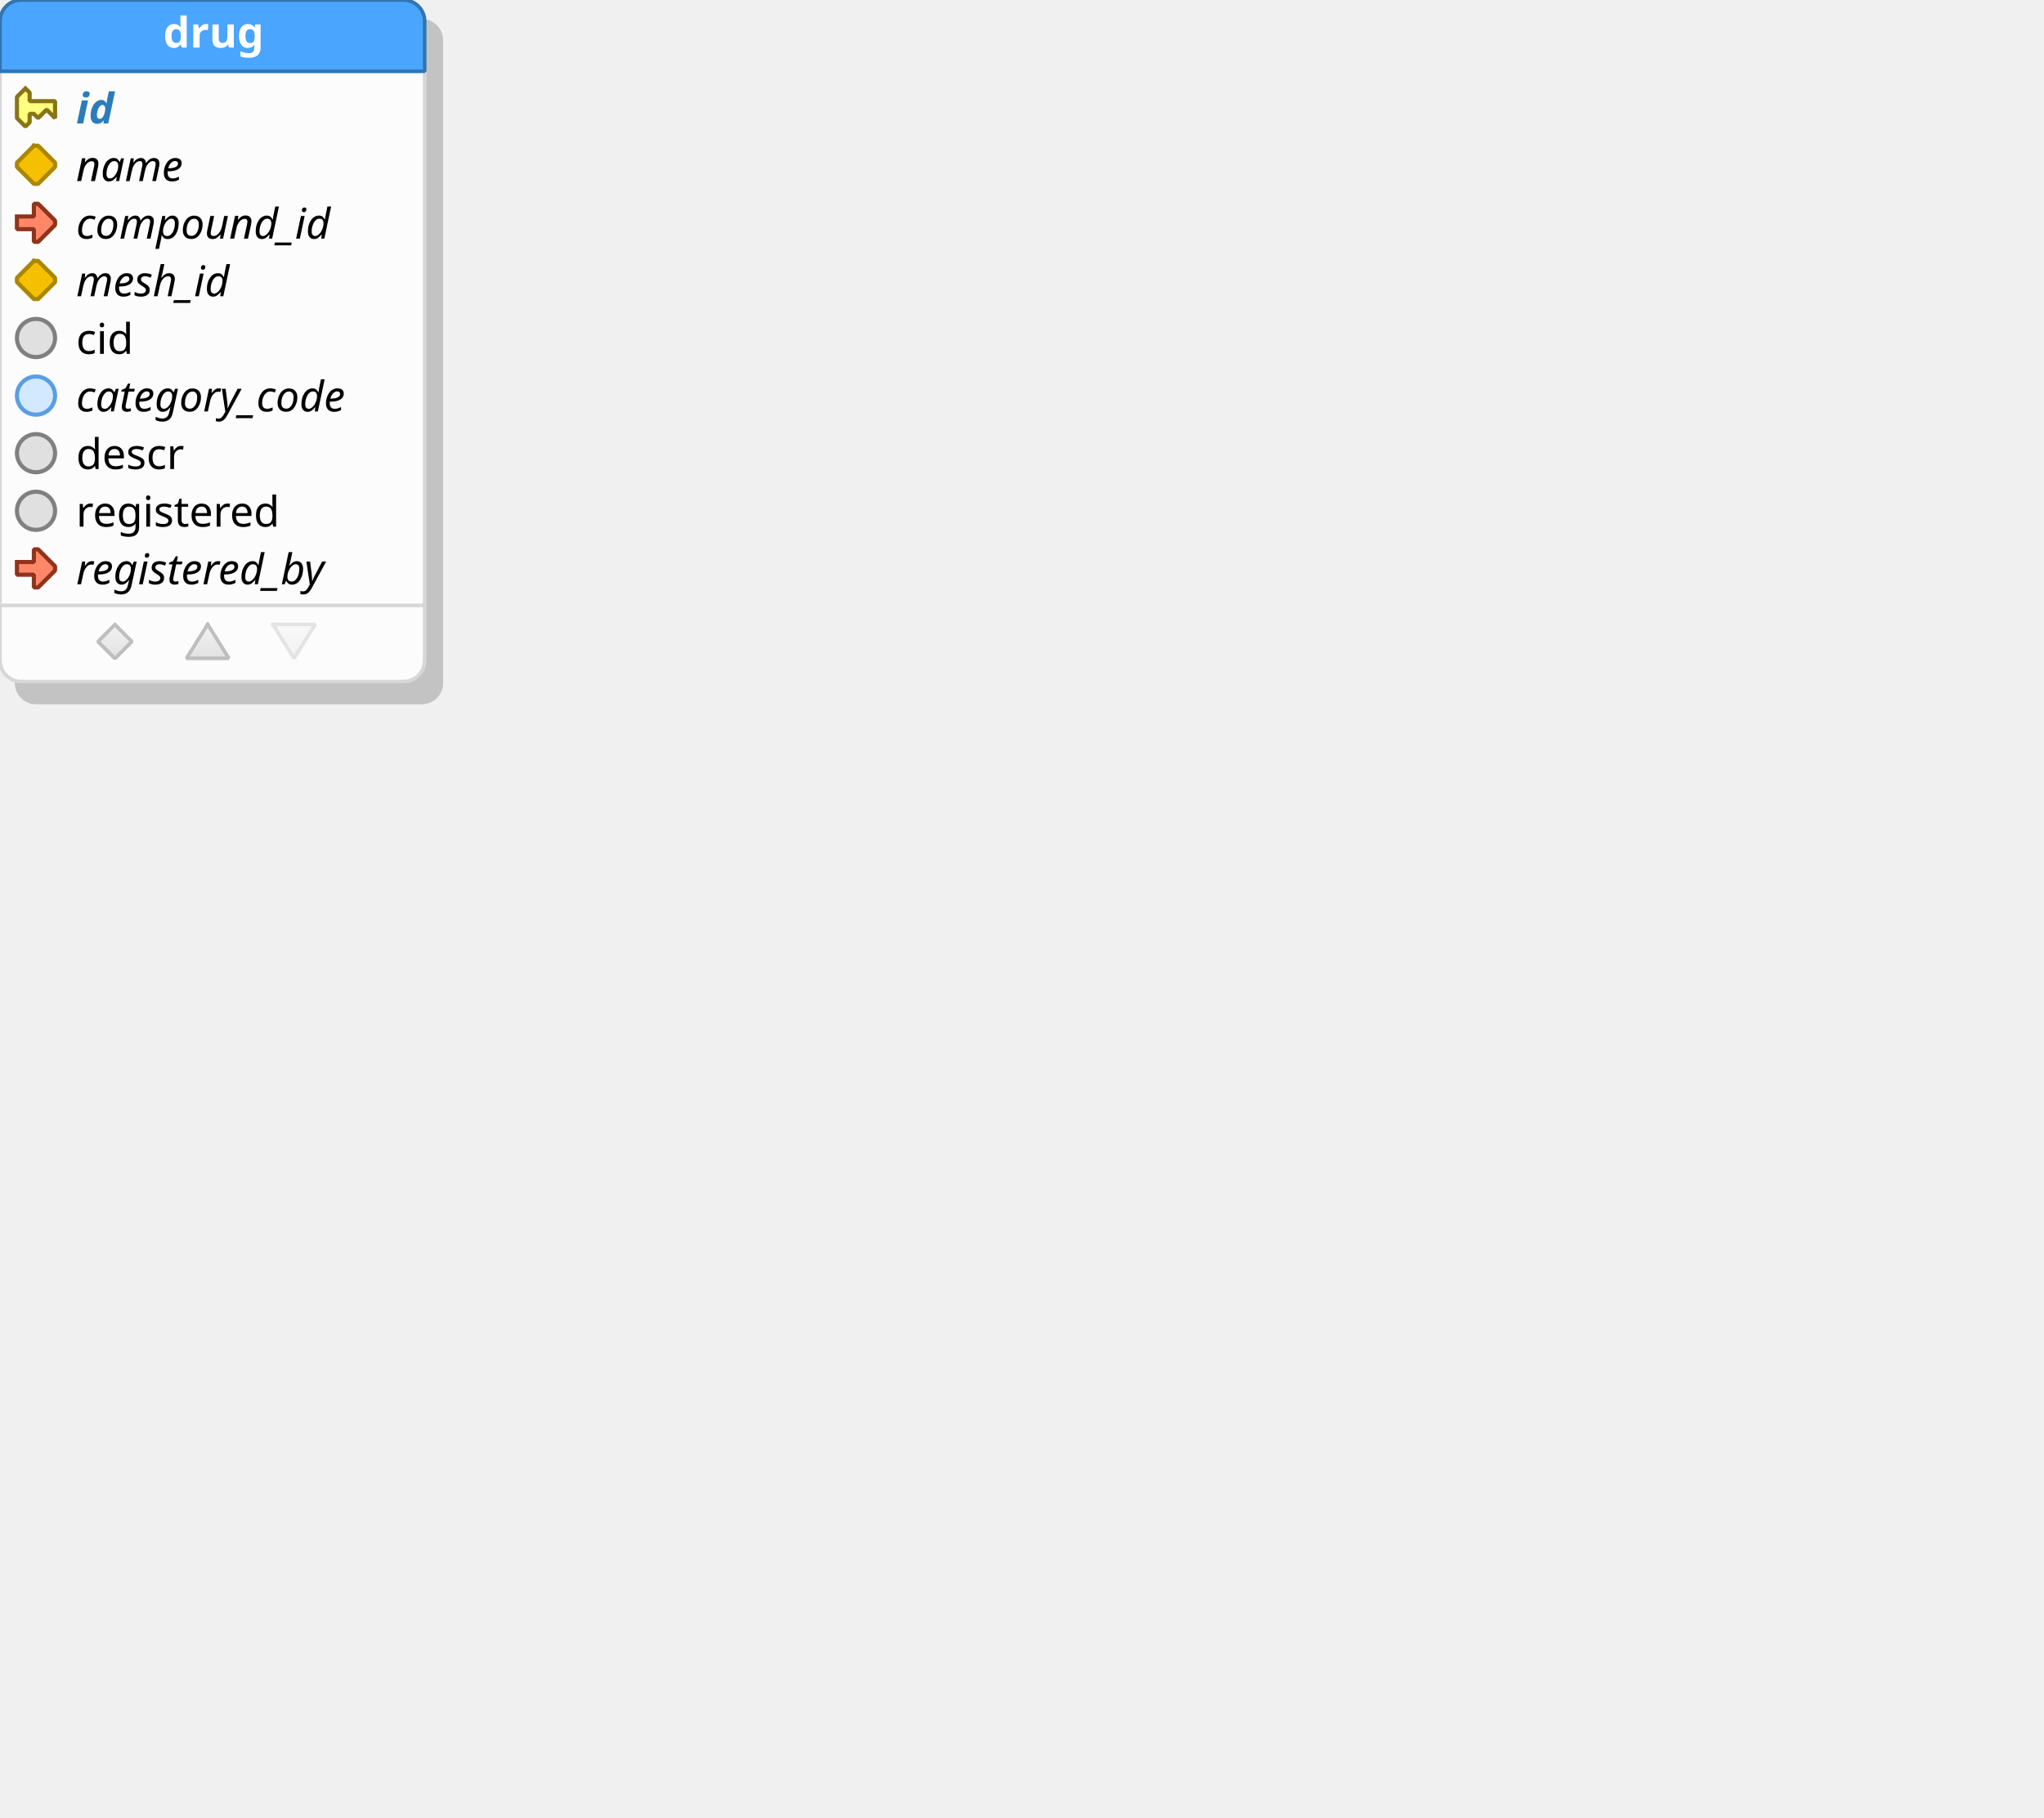
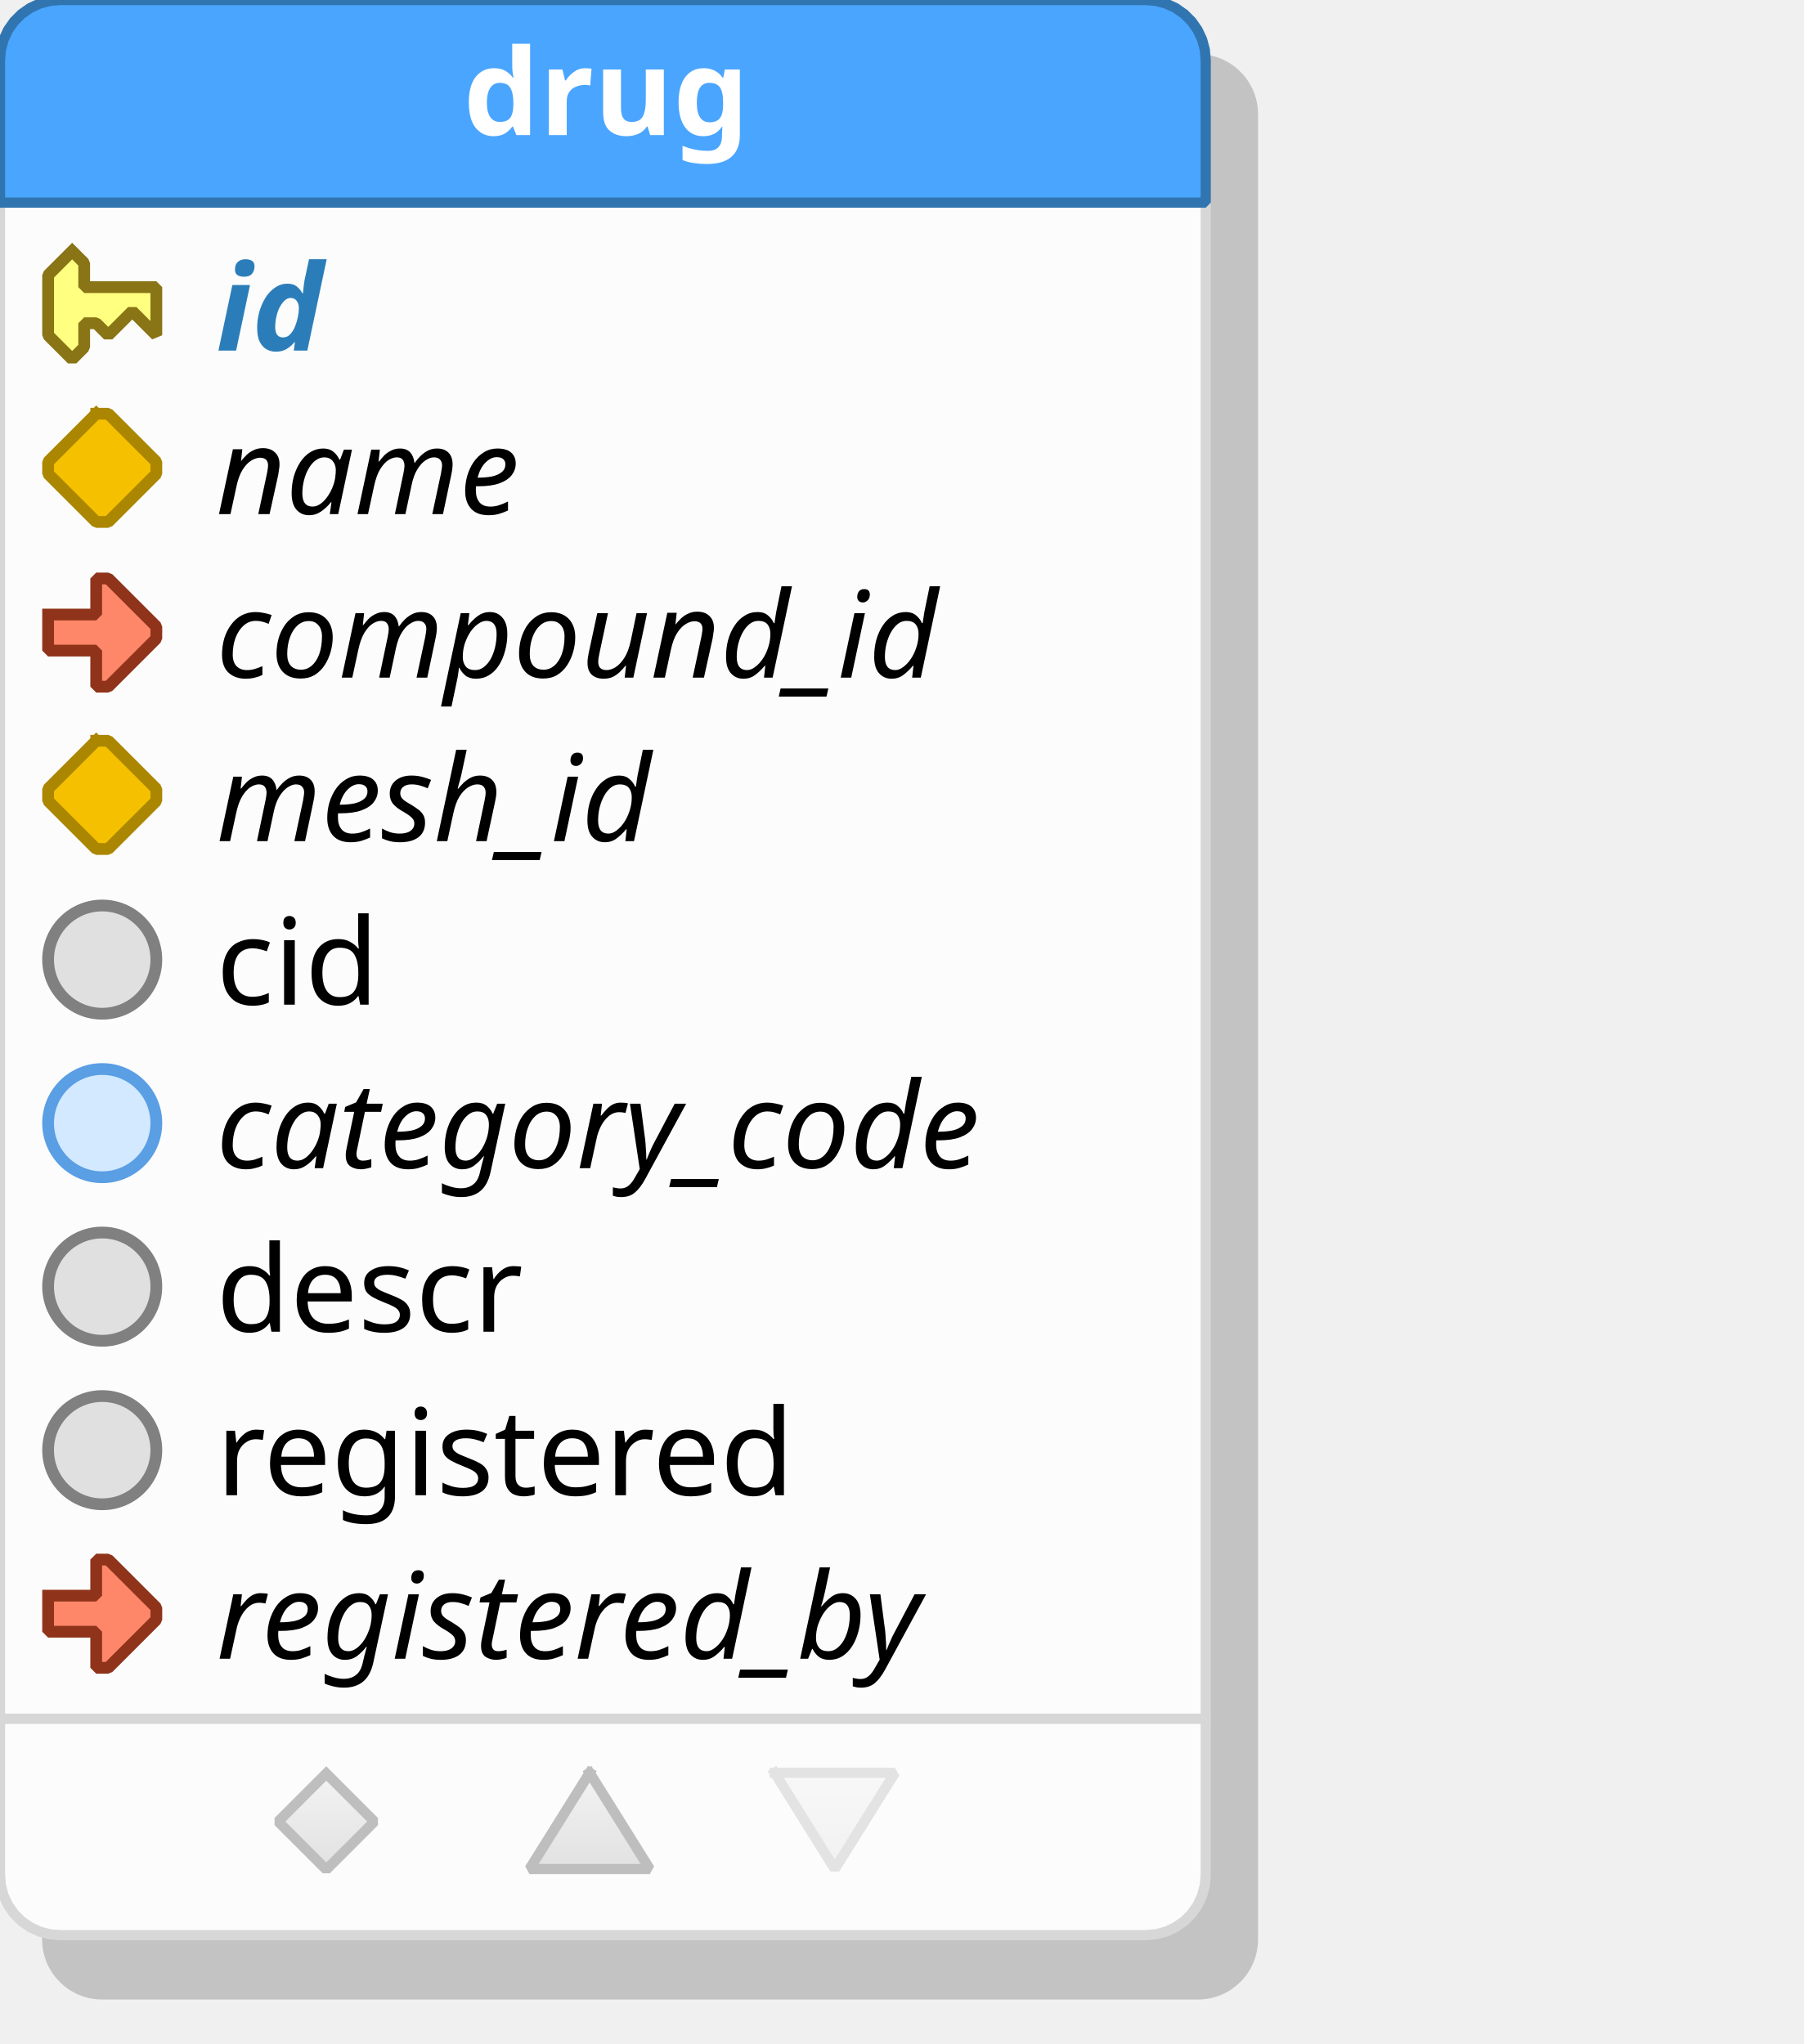
- <svg xmlns="http://www.w3.org/2000/svg" version="1.2" baseProfile="tiny">
+ <svg xmlns="http://www.w3.org/2000/svg" viewBox="0.00 0.00 150.00 170.0" version="1.2" baseProfile="tiny">
  <defs>
    <linearGradient gradientUnits="objectBoundingBox" x1="0" y1="0" x2="0" y2="1" id="gradient1">
      <stop offset="0" stop-color="#fcfcfc" stop-opacity="1" />
      <stop offset="1" stop-color="#fcfcfc" stop-opacity="1" />
    </linearGradient>
    <linearGradient gradientUnits="objectBoundingBox" x1="0" y1="0" x2="0" y2="1" id="gradient2">
      <stop offset="0" stop-color="#ffff80" stop-opacity="1" />
      <stop offset="1" stop-color="#ffff80" stop-opacity="1" />
    </linearGradient>
    <linearGradient gradientUnits="objectBoundingBox" x1="0" y1="0" x2="0" y2="1" id="gradient3">
      <stop offset="0" stop-color="#f5c000" stop-opacity="1" />
      <stop offset="1" stop-color="#f5c000" stop-opacity="1" />
    </linearGradient>
    <linearGradient gradientUnits="objectBoundingBox" x1="0" y1="0" x2="0" y2="1" id="gradient4">
      <stop offset="0" stop-color="#ff8769" stop-opacity="1" />
      <stop offset="1" stop-color="#ff8769" stop-opacity="1" />
    </linearGradient>
    <linearGradient gradientUnits="objectBoundingBox" x1="0" y1="0" x2="0" y2="1" id="gradient5">
      <stop offset="0" stop-color="#f5c000" stop-opacity="1" />
      <stop offset="1" stop-color="#f5c000" stop-opacity="1" />
    </linearGradient>
    <linearGradient gradientUnits="objectBoundingBox" x1="0" y1="0" x2="0" y2="1" id="gradient6">
      <stop offset="0" stop-color="#e0e0e0" stop-opacity="1" />
      <stop offset="1" stop-color="#e0e0e0" stop-opacity="1" />
    </linearGradient>
    <linearGradient gradientUnits="objectBoundingBox" x1="0" y1="0" x2="0" y2="1" id="gradient7">
      <stop offset="0" stop-color="#d2e9ff" stop-opacity="1" />
      <stop offset="1" stop-color="#d2e9ff" stop-opacity="1" />
    </linearGradient>
    <linearGradient gradientUnits="objectBoundingBox" x1="0" y1="0" x2="0" y2="1" id="gradient8">
      <stop offset="0" stop-color="#e0e0e0" stop-opacity="1" />
      <stop offset="1" stop-color="#e0e0e0" stop-opacity="1" />
    </linearGradient>
    <linearGradient gradientUnits="objectBoundingBox" x1="0" y1="0" x2="0" y2="1" id="gradient9">
      <stop offset="0" stop-color="#e0e0e0" stop-opacity="1" />
      <stop offset="1" stop-color="#e0e0e0" stop-opacity="1" />
    </linearGradient>
    <linearGradient gradientUnits="objectBoundingBox" x1="0" y1="0" x2="0" y2="1" id="gradient10">
      <stop offset="0" stop-color="#ff8769" stop-opacity="1" />
      <stop offset="1" stop-color="#ff8769" stop-opacity="1" />
    </linearGradient>
    <linearGradient gradientUnits="objectBoundingBox" x1="0" y1="0" x2="0" y2="1" id="gradient11">
      <stop offset="0" stop-color="#fcfcfc" stop-opacity="1" />
      <stop offset="1" stop-color="#fcfcfc" stop-opacity="1" />
    </linearGradient>
    <linearGradient gradientUnits="objectBoundingBox" x1="0" y1="0" x2="0" y2="1" id="gradient12">
      <stop offset="0" stop-color="#f3f3f3" stop-opacity="1" />
      <stop offset="1" stop-color="#e1e1e1" stop-opacity="1" />
    </linearGradient>
    <linearGradient gradientUnits="objectBoundingBox" x1="0" y1="0" x2="0" y2="1" id="gradient13">
      <stop offset="0" stop-color="#fcfcfc" stop-opacity="1" />
      <stop offset="1" stop-color="#fcfcfc" stop-opacity="1" />
    </linearGradient>
    <linearGradient gradientUnits="objectBoundingBox" x1="0" y1="0" x2="0" y2="1" id="gradient14">
      <stop offset="0" stop-color="#f3f3f3" stop-opacity="1" />
      <stop offset="1" stop-color="#e1e1e1" stop-opacity="1" />
    </linearGradient>
    <linearGradient gradientUnits="objectBoundingBox" x1="0" y1="0" x2="0" y2="1" id="gradient15">
      <stop offset="0" stop-color="#fcfcfc" stop-opacity="1" />
      <stop offset="1" stop-color="#fcfcfc" stop-opacity="1" />
    </linearGradient>
    <linearGradient gradientUnits="objectBoundingBox" x1="0" y1="0" x2="0" y2="1" id="gradient16">
      <stop offset="0" stop-color="#f3f3f3" stop-opacity="1" />
      <stop offset="1" stop-color="#e1e1e1" stop-opacity="1" />
    </linearGradient>
    <linearGradient gradientUnits="objectBoundingBox" x1="0" y1="0" x2="0" y2="1" id="gradient17">
      <stop offset="0" stop-color="#fcfcfc" stop-opacity="1" />
      <stop offset="1" stop-color="#fcfcfc" stop-opacity="1" />
    </linearGradient>
    <linearGradient gradientUnits="objectBoundingBox" x1="0" y1="0" x2="0" y2="1" id="gradient18">
      <stop offset="0" stop-color="#4aa5ff" stop-opacity="1" />
      <stop offset="1" stop-color="#4aa5ff" stop-opacity="1" />
    </linearGradient>
    <linearGradient gradientUnits="objectBoundingBox" x1="0" y1="0" x2="0" y2="1" id="gradient19">
      <stop offset="0" stop-color="#4aa5ff" stop-opacity="1" />
      <stop offset="1" stop-color="#4aa5ff" stop-opacity="1" />
    </linearGradient>
    <linearGradient gradientUnits="objectBoundingBox" x1="0" y1="0" x2="0" y2="1" id="gradient20">
      <stop offset="0" stop-color="#4aa5ff" stop-opacity="1" />
      <stop offset="1" stop-color="#4aa5ff" stop-opacity="1" />
    </linearGradient>
  </defs>
  <g fill="none" stroke="black" stroke-width="1" fill-rule="evenodd" stroke-linecap="square" stroke-linejoin="bevel">
    <g fill="none" stroke="#000000" stroke-opacity="1" stroke-width="1" stroke-linecap="square" stroke-linejoin="bevel" transform="matrix(1,0,0,1,0,0)" font-family="Noto Sans" font-size="13" font-weight="400" font-style="normal">
</g>
    <g fill="none" stroke="#000000" stroke-opacity="1" stroke-width="1" stroke-linecap="square" stroke-linejoin="bevel" transform="matrix(1,0,0,1,-360,-20)" font-family="Noto Sans" font-size="13" font-weight="400" font-style="normal">
</g>
    <g stroke="none" transform="matrix(1,0,0,1,-360,-20)" font-family="Noto Sans" font-size="13" font-weight="400" font-style="normal">
      <rect x="360" y="20" width="482.106" height="428.7" />
    </g>
    <g fill="none" stroke="#000000" stroke-opacity="1" stroke-width="1" stroke-linecap="square" stroke-linejoin="bevel" transform="matrix(1,0,0,1,-360,-20)" font-family="Noto Sans" font-size="13" font-weight="400" font-style="normal">
</g>
    <g fill="none" stroke="#000000" stroke-opacity="1" stroke-width="1" stroke-linecap="square" stroke-linejoin="bevel" transform="matrix(1,0,0,1,0,0)" font-family="Noto Sans" font-size="13" font-weight="400" font-style="normal">
</g>
    <g fill="none" stroke="#000000" stroke-opacity="1" stroke-width="1" stroke-linecap="square" stroke-linejoin="bevel" transform="matrix(1,0,0,1,0,0)" font-family="Noto Sans" font-size="13" font-weight="400" font-style="normal">
</g>
    <g fill="none" stroke="#000000" stroke-opacity="1" stroke-width="1" stroke-linecap="square" stroke-linejoin="bevel" transform="matrix(1,0,0,1,3.5,4.5)" font-family="Noto Sans" font-size="13" font-weight="400" font-style="normal">
</g>
    <g fill="#323232" fill-opacity="0.235" stroke="none" transform="matrix(1,0,0,1,3.5,4.5)" font-family="Noto Sans" font-size="13" font-weight="400" font-style="normal">
      <path vector-effect="none" fill-rule="evenodd" d="M0,5 C0,2.239 2.239,0 5,0 L96.109,0 C98.87,0 101.109,2.239 101.109,5 L101.109,156.8 C101.109,159.561 98.87,161.8 96.109,161.8 L5,161.8 C2.239,161.8 0,159.561 0,156.8 L0,5" />
    </g>
    <g fill="none" stroke="#000000" stroke-opacity="1" stroke-width="1" stroke-linecap="square" stroke-linejoin="bevel" transform="matrix(1,0,0,1,3.5,4.5)" font-family="Noto Sans" font-size="13" font-weight="400" font-style="normal">
</g>
    <g fill="none" stroke="#000000" stroke-opacity="1" stroke-width="1" stroke-linecap="square" stroke-linejoin="bevel" transform="matrix(1,0,0,1,0,16.7)" font-family="Noto Sans" font-size="13" font-weight="400" font-style="normal">
</g>
    <g fill="url(#gradient1)" stroke="#d7d7d7" stroke-opacity="1" stroke-width="0.85" stroke-linecap="square" stroke-linejoin="bevel" transform="matrix(1,0,0,1,0,16.7)" font-family="Noto Sans" font-size="13" font-weight="400" font-style="normal">
      <rect x="0" y="0" width="100.259" height="126.4" />
    </g>
    <g fill="none" stroke="#000000" stroke-opacity="1" stroke-width="1" stroke-linecap="square" stroke-linejoin="bevel" transform="matrix(1,0,0,1,0,16.7)" font-family="Noto Sans" font-size="13" font-weight="400" font-style="normal">
</g>
    <g fill="none" stroke="#000000" stroke-opacity="1" stroke-width="1" stroke-linecap="square" stroke-linejoin="bevel" transform="matrix(1,0,0,1,0,16.7)" font-family="Noto Sans" font-size="13" font-weight="400" font-style="normal">
</g>
    <g fill="none" stroke="#000000" stroke-opacity="1" stroke-width="1" stroke-linecap="square" stroke-linejoin="bevel" transform="matrix(1,0,0,1,0,16.7)" font-family="Noto Sans" font-size="13" font-weight="400" font-style="normal">
</g>
    <g fill="none" stroke="#000000" stroke-opacity="1" stroke-width="1" stroke-linecap="square" stroke-linejoin="bevel" transform="matrix(1,0,0,1,2,18.7)" font-family="Noto Sans" font-size="13" font-weight="400" font-style="normal">
</g>
    <g fill="url(#gradient2)" stroke="#897416" stroke-opacity="1" stroke-width="0.978" stroke-linecap="square" stroke-linejoin="bevel" transform="matrix(1,0,0,1,4,20.8816)" font-family="Noto Sans" font-size="13" font-weight="400" font-style="normal">
      <path vector-effect="none" fill-rule="evenodd" d="M2,0 L0,2 L0,7 L2,9 L3,8 L3,6 L4,6 L5,7 L6,6 L7,5 L9,7 L9,3 L3,3 L3,1 L2,0" />
    </g>
    <g fill="none" stroke="#000000" stroke-opacity="1" stroke-width="1" stroke-linecap="square" stroke-linejoin="bevel" transform="matrix(1,0,0,1,2,18.7)" font-family="Noto Sans" font-size="13" font-weight="400" font-style="normal">
</g>
    <g fill="none" stroke="#2b7dba" stroke-opacity="1" stroke-width="1" stroke-linecap="square" stroke-linejoin="bevel" transform="matrix(1,0,0,1,17.9775,19.5)" font-family="Noto Sans" font-size="10" font-weight="700" font-style="italic">
      <text fill="#2b7dba" fill-opacity="1" stroke="none" xml:space="preserve" x="0" y="9.656" font-family="Noto Sans" font-size="10" font-weight="700" font-style="italic">id</text>
    </g>
    <g fill="none" stroke="#000000" stroke-opacity="1" stroke-width="1" stroke-linecap="square" stroke-linejoin="bevel" transform="matrix(1,0,0,1,2,18.7)" font-family="Noto Sans" font-size="13" font-weight="400" font-style="normal">
</g>
    <g fill="none" stroke="#000000" stroke-opacity="1" stroke-width="1" stroke-linecap="square" stroke-linejoin="bevel" transform="matrix(1,0,0,1,2,18.7)" font-family="Noto Sans" font-size="13" font-weight="400" font-style="normal">
</g>
    <g fill="none" stroke="#000000" stroke-opacity="1" stroke-width="1" stroke-linecap="square" stroke-linejoin="bevel" transform="matrix(1,0,0,1,2,32.3)" font-family="Noto Sans" font-size="13" font-weight="400" font-style="normal">
</g>
    <g fill="url(#gradient3)" stroke="#ab8600" stroke-opacity="1" stroke-width="0.978" stroke-linecap="square" stroke-linejoin="bevel" transform="matrix(1,0,0,1,4,34.41)" font-family="Noto Sans" font-size="13" font-weight="400" font-style="normal">
      <path vector-effect="none" fill-rule="evenodd" d="M4,0 L0,4 L0,5 L4,9 L5,9 L9,5 L9,4 L5,0 L4,0" />
    </g>
    <g fill="none" stroke="#000000" stroke-opacity="1" stroke-width="1" stroke-linecap="square" stroke-linejoin="bevel" transform="matrix(1,0,0,1,2,32.3)" font-family="Noto Sans" font-size="13" font-weight="400" font-style="normal">
</g>
    <g fill="none" stroke="#000000" stroke-opacity="1" stroke-width="1" stroke-linecap="square" stroke-linejoin="bevel" transform="matrix(1,0,0,1,17.9775,33.1)" font-family="Noto Sans" font-size="10" font-weight="400" font-style="italic">
      <text fill="#000000" fill-opacity="1" stroke="none" xml:space="preserve" x="0" y="9.656" font-family="Noto Sans" font-size="10" font-weight="400" font-style="italic">name</text>
    </g>
    <g fill="none" stroke="#000000" stroke-opacity="1" stroke-width="1" stroke-linecap="square" stroke-linejoin="bevel" transform="matrix(1,0,0,1,2,32.3)" font-family="Noto Sans" font-size="13" font-weight="400" font-style="normal">
</g>
    <g fill="none" stroke="#000000" stroke-opacity="1" stroke-width="1" stroke-linecap="square" stroke-linejoin="bevel" transform="matrix(1,0,0,1,2,32.3)" font-family="Noto Sans" font-size="13" font-weight="400" font-style="normal">
</g>
    <g fill="none" stroke="#000000" stroke-opacity="1" stroke-width="1" stroke-linecap="square" stroke-linejoin="bevel" transform="matrix(1,0,0,1,2,45.9)" font-family="Noto Sans" font-size="13" font-weight="400" font-style="normal">
</g>
    <g fill="url(#gradient4)" stroke="#8f341b" stroke-opacity="1" stroke-width="0.978" stroke-linecap="square" stroke-linejoin="bevel" transform="matrix(1,0,0,1,4,48.1113)" font-family="Noto Sans" font-size="13" font-weight="400" font-style="normal">
      <path vector-effect="none" fill-rule="evenodd" d="M0,3 L0,6 L4,6 L4,9 L5,9 L9,5 L9,4 L5,0 L4,0 L4,3 L0,3" />
    </g>
    <g fill="none" stroke="#000000" stroke-opacity="1" stroke-width="1" stroke-linecap="square" stroke-linejoin="bevel" transform="matrix(1,0,0,1,2,45.9)" font-family="Noto Sans" font-size="13" font-weight="400" font-style="normal">
</g>
    <g fill="none" stroke="#000000" stroke-opacity="1" stroke-width="1" stroke-linecap="square" stroke-linejoin="bevel" transform="matrix(1,0,0,1,17.9775,46.7)" font-family="Noto Sans" font-size="10" font-weight="400" font-style="italic">
      <text fill="#000000" fill-opacity="1" stroke="none" xml:space="preserve" x="0" y="9.656" font-family="Noto Sans" font-size="10" font-weight="400" font-style="italic">compound_id</text>
    </g>
    <g fill="none" stroke="#000000" stroke-opacity="1" stroke-width="1" stroke-linecap="square" stroke-linejoin="bevel" transform="matrix(1,0,0,1,2,45.9)" font-family="Noto Sans" font-size="13" font-weight="400" font-style="normal">
</g>
    <g fill="none" stroke="#000000" stroke-opacity="1" stroke-width="1" stroke-linecap="square" stroke-linejoin="bevel" transform="matrix(1,0,0,1,2,45.9)" font-family="Noto Sans" font-size="13" font-weight="400" font-style="normal">
</g>
    <g fill="none" stroke="#000000" stroke-opacity="1" stroke-width="1" stroke-linecap="square" stroke-linejoin="bevel" transform="matrix(1,0,0,1,2,59.5)" font-family="Noto Sans" font-size="13" font-weight="400" font-style="normal">
</g>
    <g fill="url(#gradient5)" stroke="#ab8600" stroke-opacity="1" stroke-width="0.978" stroke-linecap="square" stroke-linejoin="bevel" transform="matrix(1,0,0,1,4,61.61)" font-family="Noto Sans" font-size="13" font-weight="400" font-style="normal">
      <path vector-effect="none" fill-rule="evenodd" d="M4,0 L0,4 L0,5 L4,9 L5,9 L9,5 L9,4 L5,0 L4,0" />
    </g>
    <g fill="none" stroke="#000000" stroke-opacity="1" stroke-width="1" stroke-linecap="square" stroke-linejoin="bevel" transform="matrix(1,0,0,1,2,59.5)" font-family="Noto Sans" font-size="13" font-weight="400" font-style="normal">
</g>
    <g fill="none" stroke="#000000" stroke-opacity="1" stroke-width="1" stroke-linecap="square" stroke-linejoin="bevel" transform="matrix(1,0,0,1,17.9775,60.3)" font-family="Noto Sans" font-size="10" font-weight="400" font-style="italic">
      <text fill="#000000" fill-opacity="1" stroke="none" xml:space="preserve" x="0" y="9.656" font-family="Noto Sans" font-size="10" font-weight="400" font-style="italic">mesh_id</text>
    </g>
    <g fill="none" stroke="#000000" stroke-opacity="1" stroke-width="1" stroke-linecap="square" stroke-linejoin="bevel" transform="matrix(1,0,0,1,2,59.5)" font-family="Noto Sans" font-size="13" font-weight="400" font-style="normal">
</g>
    <g fill="none" stroke="#000000" stroke-opacity="1" stroke-width="1" stroke-linecap="square" stroke-linejoin="bevel" transform="matrix(1,0,0,1,2,59.5)" font-family="Noto Sans" font-size="13" font-weight="400" font-style="normal">
</g>
    <g fill="none" stroke="#000000" stroke-opacity="1" stroke-width="1" stroke-linecap="square" stroke-linejoin="bevel" transform="matrix(1,0,0,1,2,73.1)" font-family="Noto Sans" font-size="13" font-weight="400" font-style="normal">
</g>
    <g fill="url(#gradient6)" stroke="#808080" stroke-opacity="1" stroke-width="0.978" stroke-linecap="square" stroke-linejoin="bevel" transform="matrix(1,0,0,1,4,75.3113)" font-family="Noto Sans" font-size="13" font-weight="400" font-style="normal">
      <circle cx="4.5" cy="4.5" r="4.5" />
    </g>
    <g fill="none" stroke="#000000" stroke-opacity="1" stroke-width="1" stroke-linecap="square" stroke-linejoin="bevel" transform="matrix(1,0,0,1,2,73.1)" font-family="Noto Sans" font-size="13" font-weight="400" font-style="normal">
</g>
    <g fill="none" stroke="#000000" stroke-opacity="1" stroke-width="1" stroke-linecap="square" stroke-linejoin="bevel" transform="matrix(1,0,0,1,17.9775,73.9)" font-family="Noto Sans" font-size="10" font-weight="400" font-style="normal">
      <text fill="#000000" fill-opacity="1" stroke="none" xml:space="preserve" x="0" y="9.656" font-family="Noto Sans" font-size="10" font-weight="400" font-style="normal">cid</text>
    </g>
    <g fill="none" stroke="#000000" stroke-opacity="1" stroke-width="1" stroke-linecap="square" stroke-linejoin="bevel" transform="matrix(1,0,0,1,2,73.1)" font-family="Noto Sans" font-size="13" font-weight="400" font-style="normal">
</g>
    <g fill="none" stroke="#000000" stroke-opacity="1" stroke-width="1" stroke-linecap="square" stroke-linejoin="bevel" transform="matrix(1,0,0,1,2,73.1)" font-family="Noto Sans" font-size="13" font-weight="400" font-style="normal">
</g>
    <g fill="none" stroke="#000000" stroke-opacity="1" stroke-width="1" stroke-linecap="square" stroke-linejoin="bevel" transform="matrix(1,0,0,1,2,86.7)" font-family="Noto Sans" font-size="13" font-weight="400" font-style="normal">
</g>
    <g fill="url(#gradient7)" stroke="#5a9ee4" stroke-opacity="1" stroke-width="0.978" stroke-linecap="square" stroke-linejoin="bevel" transform="matrix(1,0,0,1,4,88.9113)" font-family="Noto Sans" font-size="13" font-weight="400" font-style="normal">
      <circle cx="4.5" cy="4.5" r="4.5" />
    </g>
    <g fill="none" stroke="#000000" stroke-opacity="1" stroke-width="1" stroke-linecap="square" stroke-linejoin="bevel" transform="matrix(1,0,0,1,2,86.7)" font-family="Noto Sans" font-size="13" font-weight="400" font-style="normal">
</g>
    <g fill="none" stroke="#000000" stroke-opacity="1" stroke-width="1" stroke-linecap="square" stroke-linejoin="bevel" transform="matrix(1,0,0,1,17.9775,87.5)" font-family="Noto Sans" font-size="10" font-weight="400" font-style="italic">
      <text fill="#000000" fill-opacity="1" stroke="none" xml:space="preserve" x="0" y="9.656" font-family="Noto Sans" font-size="10" font-weight="400" font-style="italic">category_code</text>
    </g>
    <g fill="none" stroke="#000000" stroke-opacity="1" stroke-width="1" stroke-linecap="square" stroke-linejoin="bevel" transform="matrix(1,0,0,1,2,86.7)" font-family="Noto Sans" font-size="13" font-weight="400" font-style="normal">
</g>
    <g fill="none" stroke="#000000" stroke-opacity="1" stroke-width="1" stroke-linecap="square" stroke-linejoin="bevel" transform="matrix(1,0,0,1,2,86.7)" font-family="Noto Sans" font-size="13" font-weight="400" font-style="normal">
</g>
    <g fill="none" stroke="#000000" stroke-opacity="1" stroke-width="1" stroke-linecap="square" stroke-linejoin="bevel" transform="matrix(1,0,0,1,2,100.3)" font-family="Noto Sans" font-size="13" font-weight="400" font-style="normal">
</g>
    <g fill="url(#gradient8)" stroke="#808080" stroke-opacity="1" stroke-width="0.978" stroke-linecap="square" stroke-linejoin="bevel" transform="matrix(1,0,0,1,4,102.511)" font-family="Noto Sans" font-size="13" font-weight="400" font-style="normal">
      <circle cx="4.5" cy="4.5" r="4.5" />
    </g>
    <g fill="none" stroke="#000000" stroke-opacity="1" stroke-width="1" stroke-linecap="square" stroke-linejoin="bevel" transform="matrix(1,0,0,1,2,100.3)" font-family="Noto Sans" font-size="13" font-weight="400" font-style="normal">
</g>
    <g fill="none" stroke="#000000" stroke-opacity="1" stroke-width="1" stroke-linecap="square" stroke-linejoin="bevel" transform="matrix(1,0,0,1,17.9775,101.1)" font-family="Noto Sans" font-size="10" font-weight="400" font-style="normal">
      <text fill="#000000" fill-opacity="1" stroke="none" xml:space="preserve" x="0" y="9.656" font-family="Noto Sans" font-size="10" font-weight="400" font-style="normal">descr</text>
    </g>
    <g fill="none" stroke="#000000" stroke-opacity="1" stroke-width="1" stroke-linecap="square" stroke-linejoin="bevel" transform="matrix(1,0,0,1,2,100.3)" font-family="Noto Sans" font-size="13" font-weight="400" font-style="normal">
</g>
    <g fill="none" stroke="#000000" stroke-opacity="1" stroke-width="1" stroke-linecap="square" stroke-linejoin="bevel" transform="matrix(1,0,0,1,2,100.3)" font-family="Noto Sans" font-size="13" font-weight="400" font-style="normal">
</g>
    <g fill="none" stroke="#000000" stroke-opacity="1" stroke-width="1" stroke-linecap="square" stroke-linejoin="bevel" transform="matrix(1,0,0,1,2,113.9)" font-family="Noto Sans" font-size="13" font-weight="400" font-style="normal">
</g>
    <g fill="url(#gradient9)" stroke="#808080" stroke-opacity="1" stroke-width="0.978" stroke-linecap="square" stroke-linejoin="bevel" transform="matrix(1,0,0,1,4,116.111)" font-family="Noto Sans" font-size="13" font-weight="400" font-style="normal">
      <circle cx="4.5" cy="4.5" r="4.5" />
    </g>
    <g fill="none" stroke="#000000" stroke-opacity="1" stroke-width="1" stroke-linecap="square" stroke-linejoin="bevel" transform="matrix(1,0,0,1,2,113.9)" font-family="Noto Sans" font-size="13" font-weight="400" font-style="normal">
</g>
    <g fill="none" stroke="#000000" stroke-opacity="1" stroke-width="1" stroke-linecap="square" stroke-linejoin="bevel" transform="matrix(1,0,0,1,17.9775,114.7)" font-family="Noto Sans" font-size="10" font-weight="400" font-style="normal">
      <text fill="#000000" fill-opacity="1" stroke="none" xml:space="preserve" x="0" y="9.656" font-family="Noto Sans" font-size="10" font-weight="400" font-style="normal">registered</text>
    </g>
    <g fill="none" stroke="#000000" stroke-opacity="1" stroke-width="1" stroke-linecap="square" stroke-linejoin="bevel" transform="matrix(1,0,0,1,2,113.9)" font-family="Noto Sans" font-size="13" font-weight="400" font-style="normal">
</g>
    <g fill="none" stroke="#000000" stroke-opacity="1" stroke-width="1" stroke-linecap="square" stroke-linejoin="bevel" transform="matrix(1,0,0,1,2,113.9)" font-family="Noto Sans" font-size="13" font-weight="400" font-style="normal">
</g>
    <g fill="none" stroke="#000000" stroke-opacity="1" stroke-width="1" stroke-linecap="square" stroke-linejoin="bevel" transform="matrix(1,0,0,1,2,127.5)" font-family="Noto Sans" font-size="13" font-weight="400" font-style="normal">
</g>
    <g fill="url(#gradient10)" stroke="#8f341b" stroke-opacity="1" stroke-width="0.978" stroke-linecap="square" stroke-linejoin="bevel" transform="matrix(1,0,0,1,4,129.711)" font-family="Noto Sans" font-size="13" font-weight="400" font-style="normal">
      <path vector-effect="none" fill-rule="evenodd" d="M0,3 L0,6 L4,6 L4,9 L5,9 L9,5 L9,4 L5,0 L4,0 L4,3 L0,3" />
    </g>
    <g fill="none" stroke="#000000" stroke-opacity="1" stroke-width="1" stroke-linecap="square" stroke-linejoin="bevel" transform="matrix(1,0,0,1,2,127.5)" font-family="Noto Sans" font-size="13" font-weight="400" font-style="normal">
</g>
    <g fill="none" stroke="#000000" stroke-opacity="1" stroke-width="1" stroke-linecap="square" stroke-linejoin="bevel" transform="matrix(1,0,0,1,17.9775,128.3)" font-family="Noto Sans" font-size="10" font-weight="400" font-style="italic">
      <text fill="#000000" fill-opacity="1" stroke="none" xml:space="preserve" x="0" y="9.656" font-family="Noto Sans" font-size="10" font-weight="400" font-style="italic">registered_by</text>
    </g>
    <g fill="none" stroke="#000000" stroke-opacity="1" stroke-width="1" stroke-linecap="square" stroke-linejoin="bevel" transform="matrix(1,0,0,1,2,127.5)" font-family="Noto Sans" font-size="13" font-weight="400" font-style="normal">
</g>
    <g fill="none" stroke="#000000" stroke-opacity="1" stroke-width="1" stroke-linecap="square" stroke-linejoin="bevel" transform="matrix(1,0,0,1,2,127.5)" font-family="Noto Sans" font-size="13" font-weight="400" font-style="normal">
</g>
    <g fill="none" stroke="#000000" stroke-opacity="1" stroke-width="1" stroke-linecap="square" stroke-linejoin="bevel" transform="matrix(1,0,0,1,0,142.95)" font-family="Noto Sans" font-size="13" font-weight="400" font-style="normal">
</g>
    <g fill="url(#gradient11)" stroke="#d7d7d7" stroke-opacity="1" stroke-width="0.85" stroke-linecap="square" stroke-linejoin="bevel" transform="matrix(1,0,0,1,0,142.95)" font-family="Noto Sans" font-size="13" font-weight="400" font-style="normal">
      <path vector-effect="none" fill-rule="evenodd" d="M0,0 L100.259,0 L100.259,13 L100.183,13.868 L99.957,14.71 L99.589,15.5 L99.089,16.214 L98.473,16.83 L97.759,17.33 L96.969,17.698 L96.127,17.924 L95.259,18 L5,18 L4.132,17.924 L3.29,17.698 L2.5,17.33 L1.786,16.83 L1.17,16.214 L0.67,15.5 L0.302,14.71 L0.076,13.868 L0,13 L0,0" />
    </g>
    <g fill="url(#gradient12)" stroke="#bebebe" stroke-opacity="1" stroke-width="0.85" stroke-linecap="square" stroke-linejoin="bevel" transform="matrix(1,0,0,1,64.4163,147.445)" font-family="Noto Sans" font-size="13" font-weight="400" font-style="normal" opacity="0.4">
      <path vector-effect="none" fill-rule="evenodd" d="M0,0 L10,0 L5,8 L0,0" />
    </g>
    <g fill="url(#gradient13)" stroke="#d7d7d7" stroke-opacity="1" stroke-width="0.85" stroke-linecap="square" stroke-linejoin="bevel" transform="matrix(1,0,0,1,0,142.95)" font-family="Noto Sans" font-size="13" font-weight="400" font-style="normal">
</g>
    <g fill="url(#gradient14)" stroke="#bebebe" stroke-opacity="1" stroke-width="0.85" stroke-linecap="square" stroke-linejoin="bevel" transform="matrix(1,0,0,1,44.0309,147.445)" font-family="Noto Sans" font-size="13" font-weight="400" font-style="normal">
      <path vector-effect="none" fill-rule="evenodd" d="M5,0 L0,8 L10,8 L5,0" />
    </g>
    <g fill="url(#gradient15)" stroke="#d7d7d7" stroke-opacity="1" stroke-width="0.85" stroke-linecap="square" stroke-linejoin="bevel" transform="matrix(1,0,0,1,0,142.95)" font-family="Noto Sans" font-size="13" font-weight="400" font-style="normal">
</g>
    <g fill="url(#gradient16)" stroke="#bebebe" stroke-opacity="1" stroke-width="0.85" stroke-linecap="square" stroke-linejoin="bevel" transform="matrix(1,0,0,1,23.1294,147.499)" font-family="Noto Sans" font-size="13" font-weight="400" font-style="normal">
      <path vector-effect="none" fill-rule="evenodd" d="M4,0 L8,4 L4,8 L0,4 L4,0" />
    </g>
    <g fill="url(#gradient17)" stroke="#d7d7d7" stroke-opacity="1" stroke-width="0.85" stroke-linecap="square" stroke-linejoin="bevel" transform="matrix(1,0,0,1,0,142.95)" font-family="Noto Sans" font-size="13" font-weight="400" font-style="normal">
</g>
    <g fill="none" stroke="#000000" stroke-opacity="1" stroke-width="1" stroke-linecap="square" stroke-linejoin="bevel" transform="matrix(1,0,0,1,0,142.95)" font-family="Noto Sans" font-size="13" font-weight="400" font-style="normal">
</g>
    <g fill="none" stroke="#000000" stroke-opacity="1" stroke-width="1" stroke-linecap="square" stroke-linejoin="bevel" transform="matrix(1,0,0,1,0,0)" font-family="Noto Sans" font-size="13" font-weight="400" font-style="normal">
</g>
    <g fill="url(#gradient18)" stroke="#3175b0" stroke-opacity="1" stroke-width="0.85" stroke-linecap="square" stroke-linejoin="bevel" transform="matrix(1,0,0,1,0,0)" font-family="Noto Sans" font-size="13" font-weight="400" font-style="normal">
      <path vector-effect="none" fill-rule="evenodd" d="M-8.88178e-16,5 L0.076,4.132 L0.302,3.29 L0.67,2.5 L1.17,1.786 L1.786,1.17 L2.5,0.67 L3.29,0.302 L4.132,0.076 L5,0 L95.259,-8.88178e-16 L96.127,0.076 L96.969,0.302 L97.759,0.67 L98.473,1.17 L99.089,1.786 L99.589,2.5 L99.957,3.29 L100.183,4.132 L100.259,5 L100.259,16.85 L0,16.85 L-8.88178e-16,5" />
    </g>
    <g fill="url(#gradient19)" stroke="#000000" stroke-opacity="1" stroke-width="1" stroke-linecap="square" stroke-linejoin="bevel" transform="matrix(1,0,0,1,0,0)" font-family="Noto Sans" font-size="10" font-weight="400" font-style="italic">
      <text fill="#000000" fill-opacity="1" stroke="none" xml:space="preserve" x="22.609" y="11.233" font-family="Noto Sans" font-size="10" font-weight="400" font-style="italic"> </text>
    </g>
    <g fill="url(#gradient20)" stroke="#ffffff" stroke-opacity="1" stroke-width="1" stroke-linecap="square" stroke-linejoin="bevel" transform="matrix(1,0,0,1,0,0)" font-family="Noto Sans" font-size="10" font-weight="700" font-style="normal">
      <text fill="#ffffff" fill-opacity="1" stroke="none" xml:space="preserve" x="38.531" y="11.233" font-family="Noto Sans" font-size="10" font-weight="700" font-style="normal">drug</text>
    </g>
    <g fill="none" stroke="#000000" stroke-opacity="1" stroke-width="1" stroke-linecap="square" stroke-linejoin="bevel" transform="matrix(1,0,0,1,0,0)" font-family="Noto Sans" font-size="13" font-weight="400" font-style="normal">
</g>
    <g fill="none" stroke="#000000" stroke-opacity="1" stroke-width="1" stroke-linecap="square" stroke-linejoin="bevel" transform="matrix(1,0,0,1,0,0)" font-family="Noto Sans" font-size="13" font-weight="400" font-style="normal">
</g>
  </g>
</svg>
